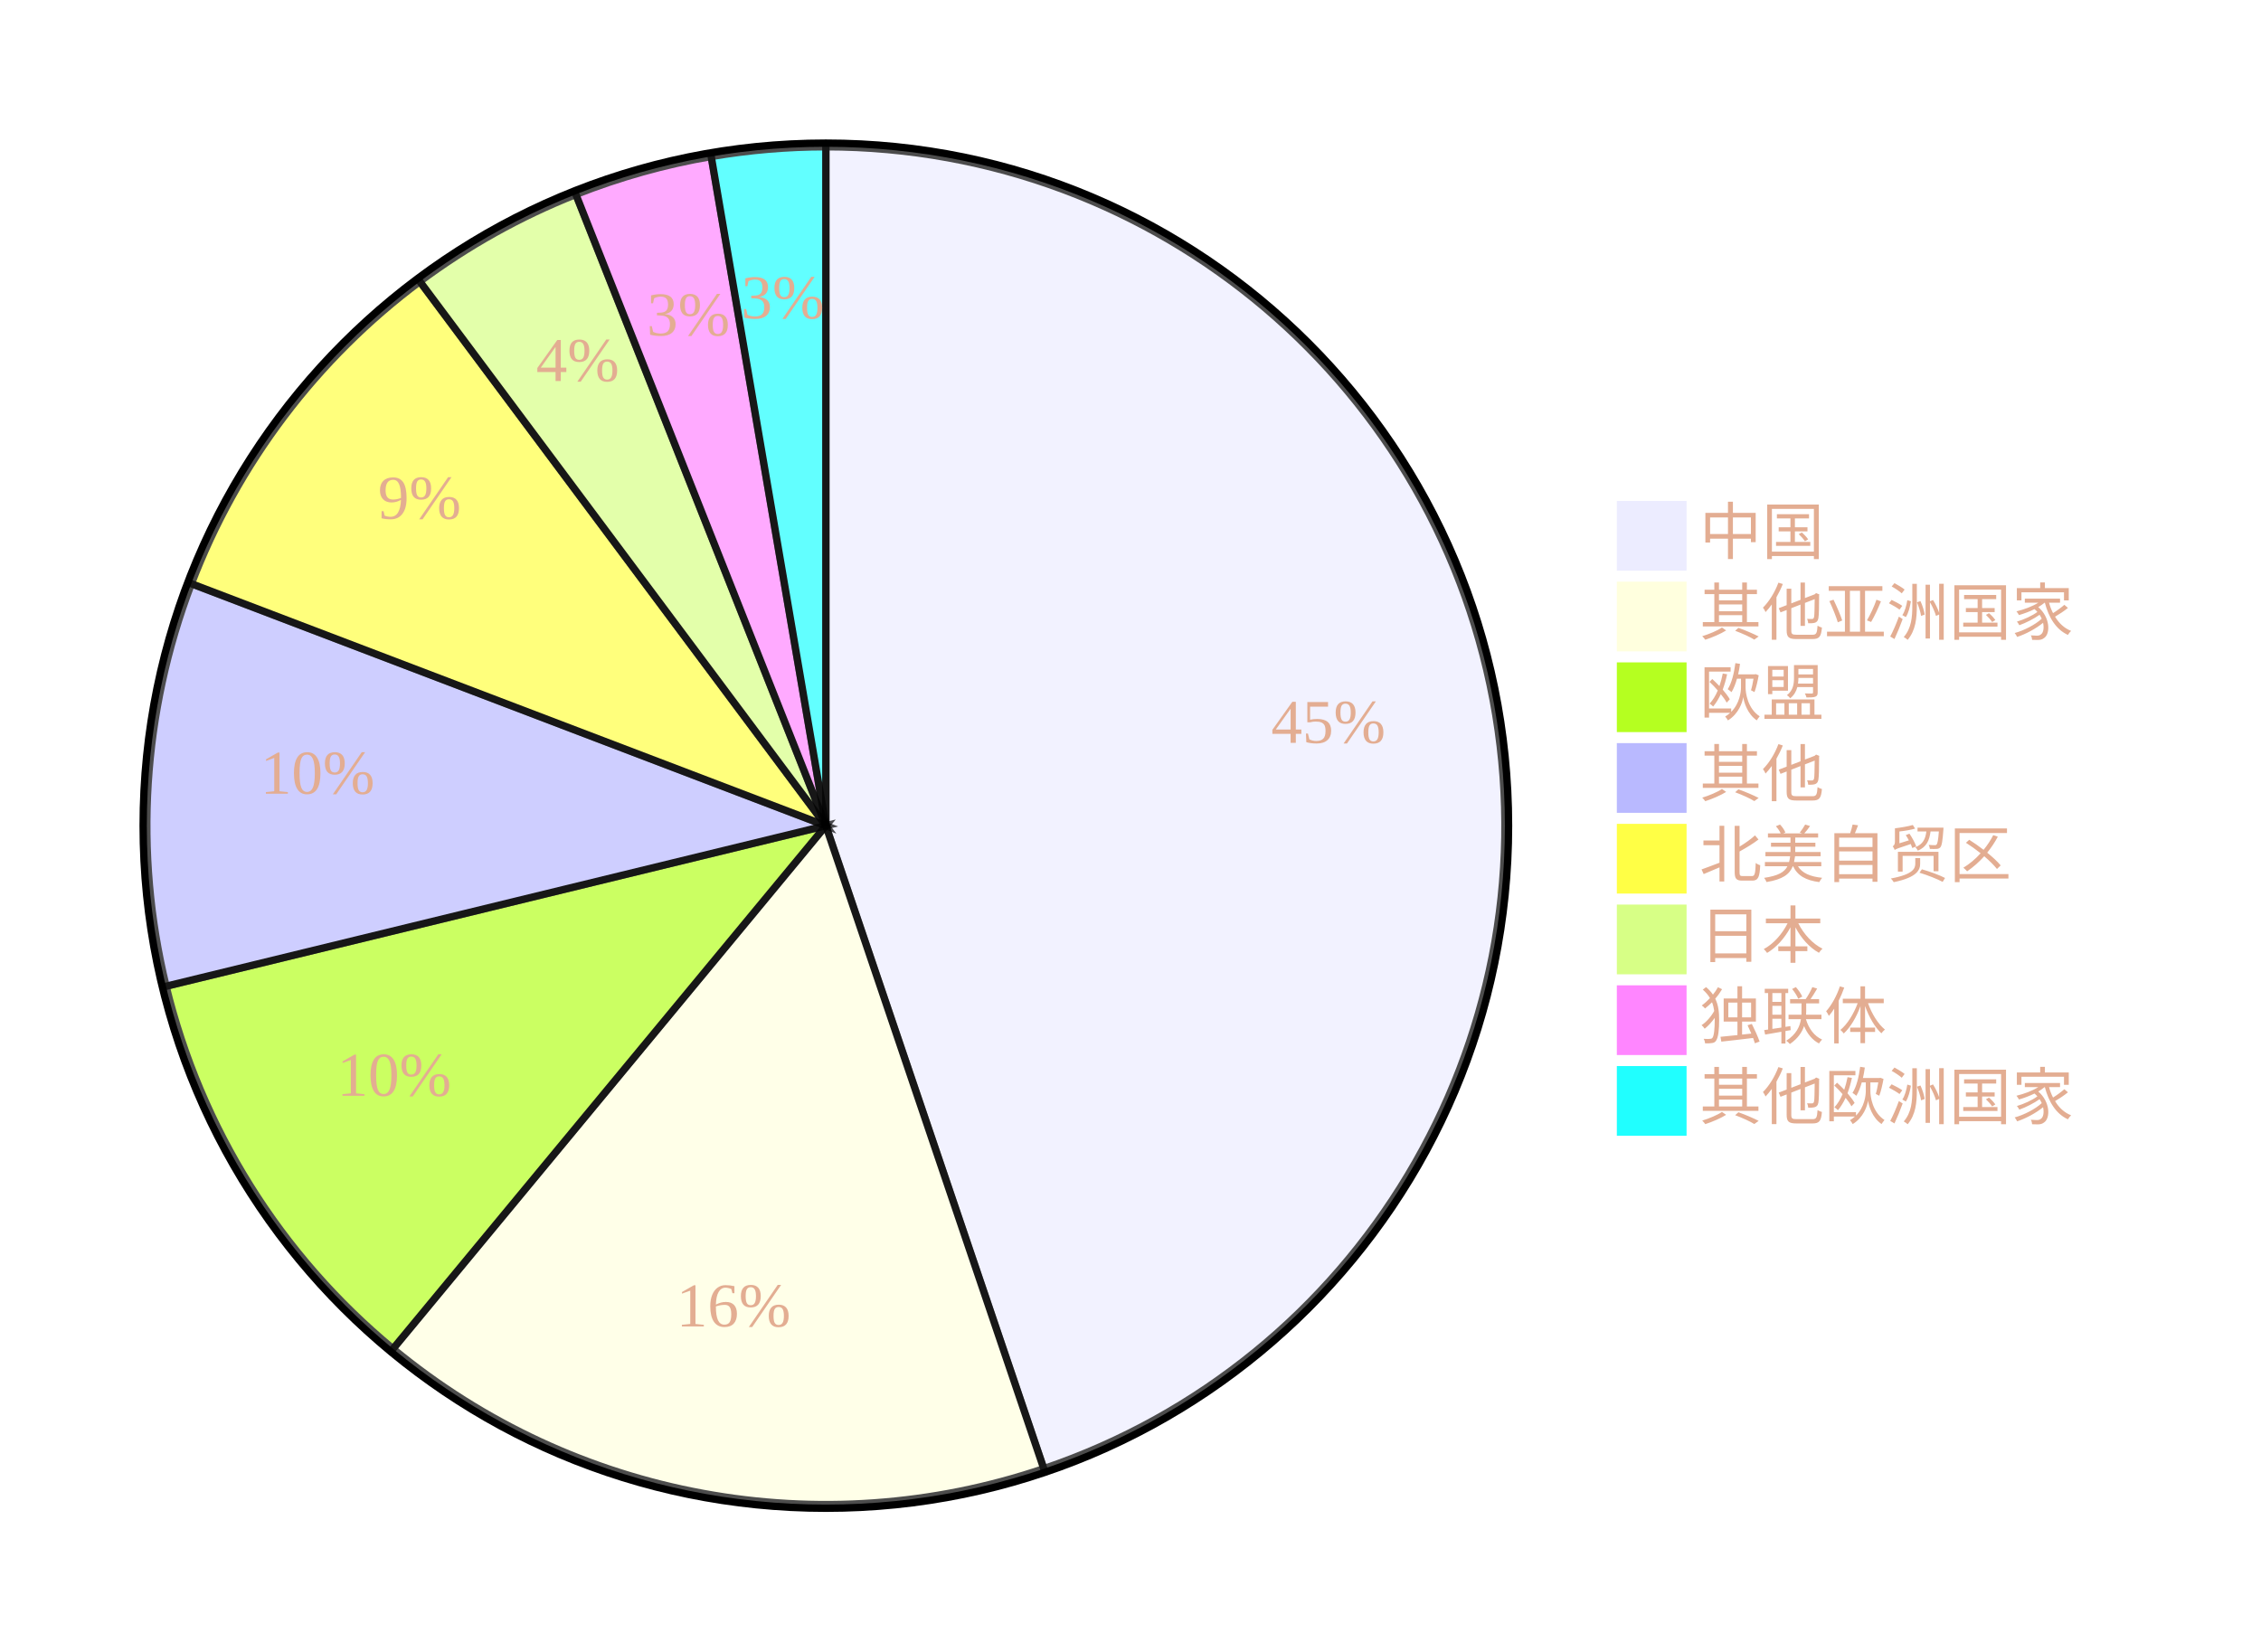
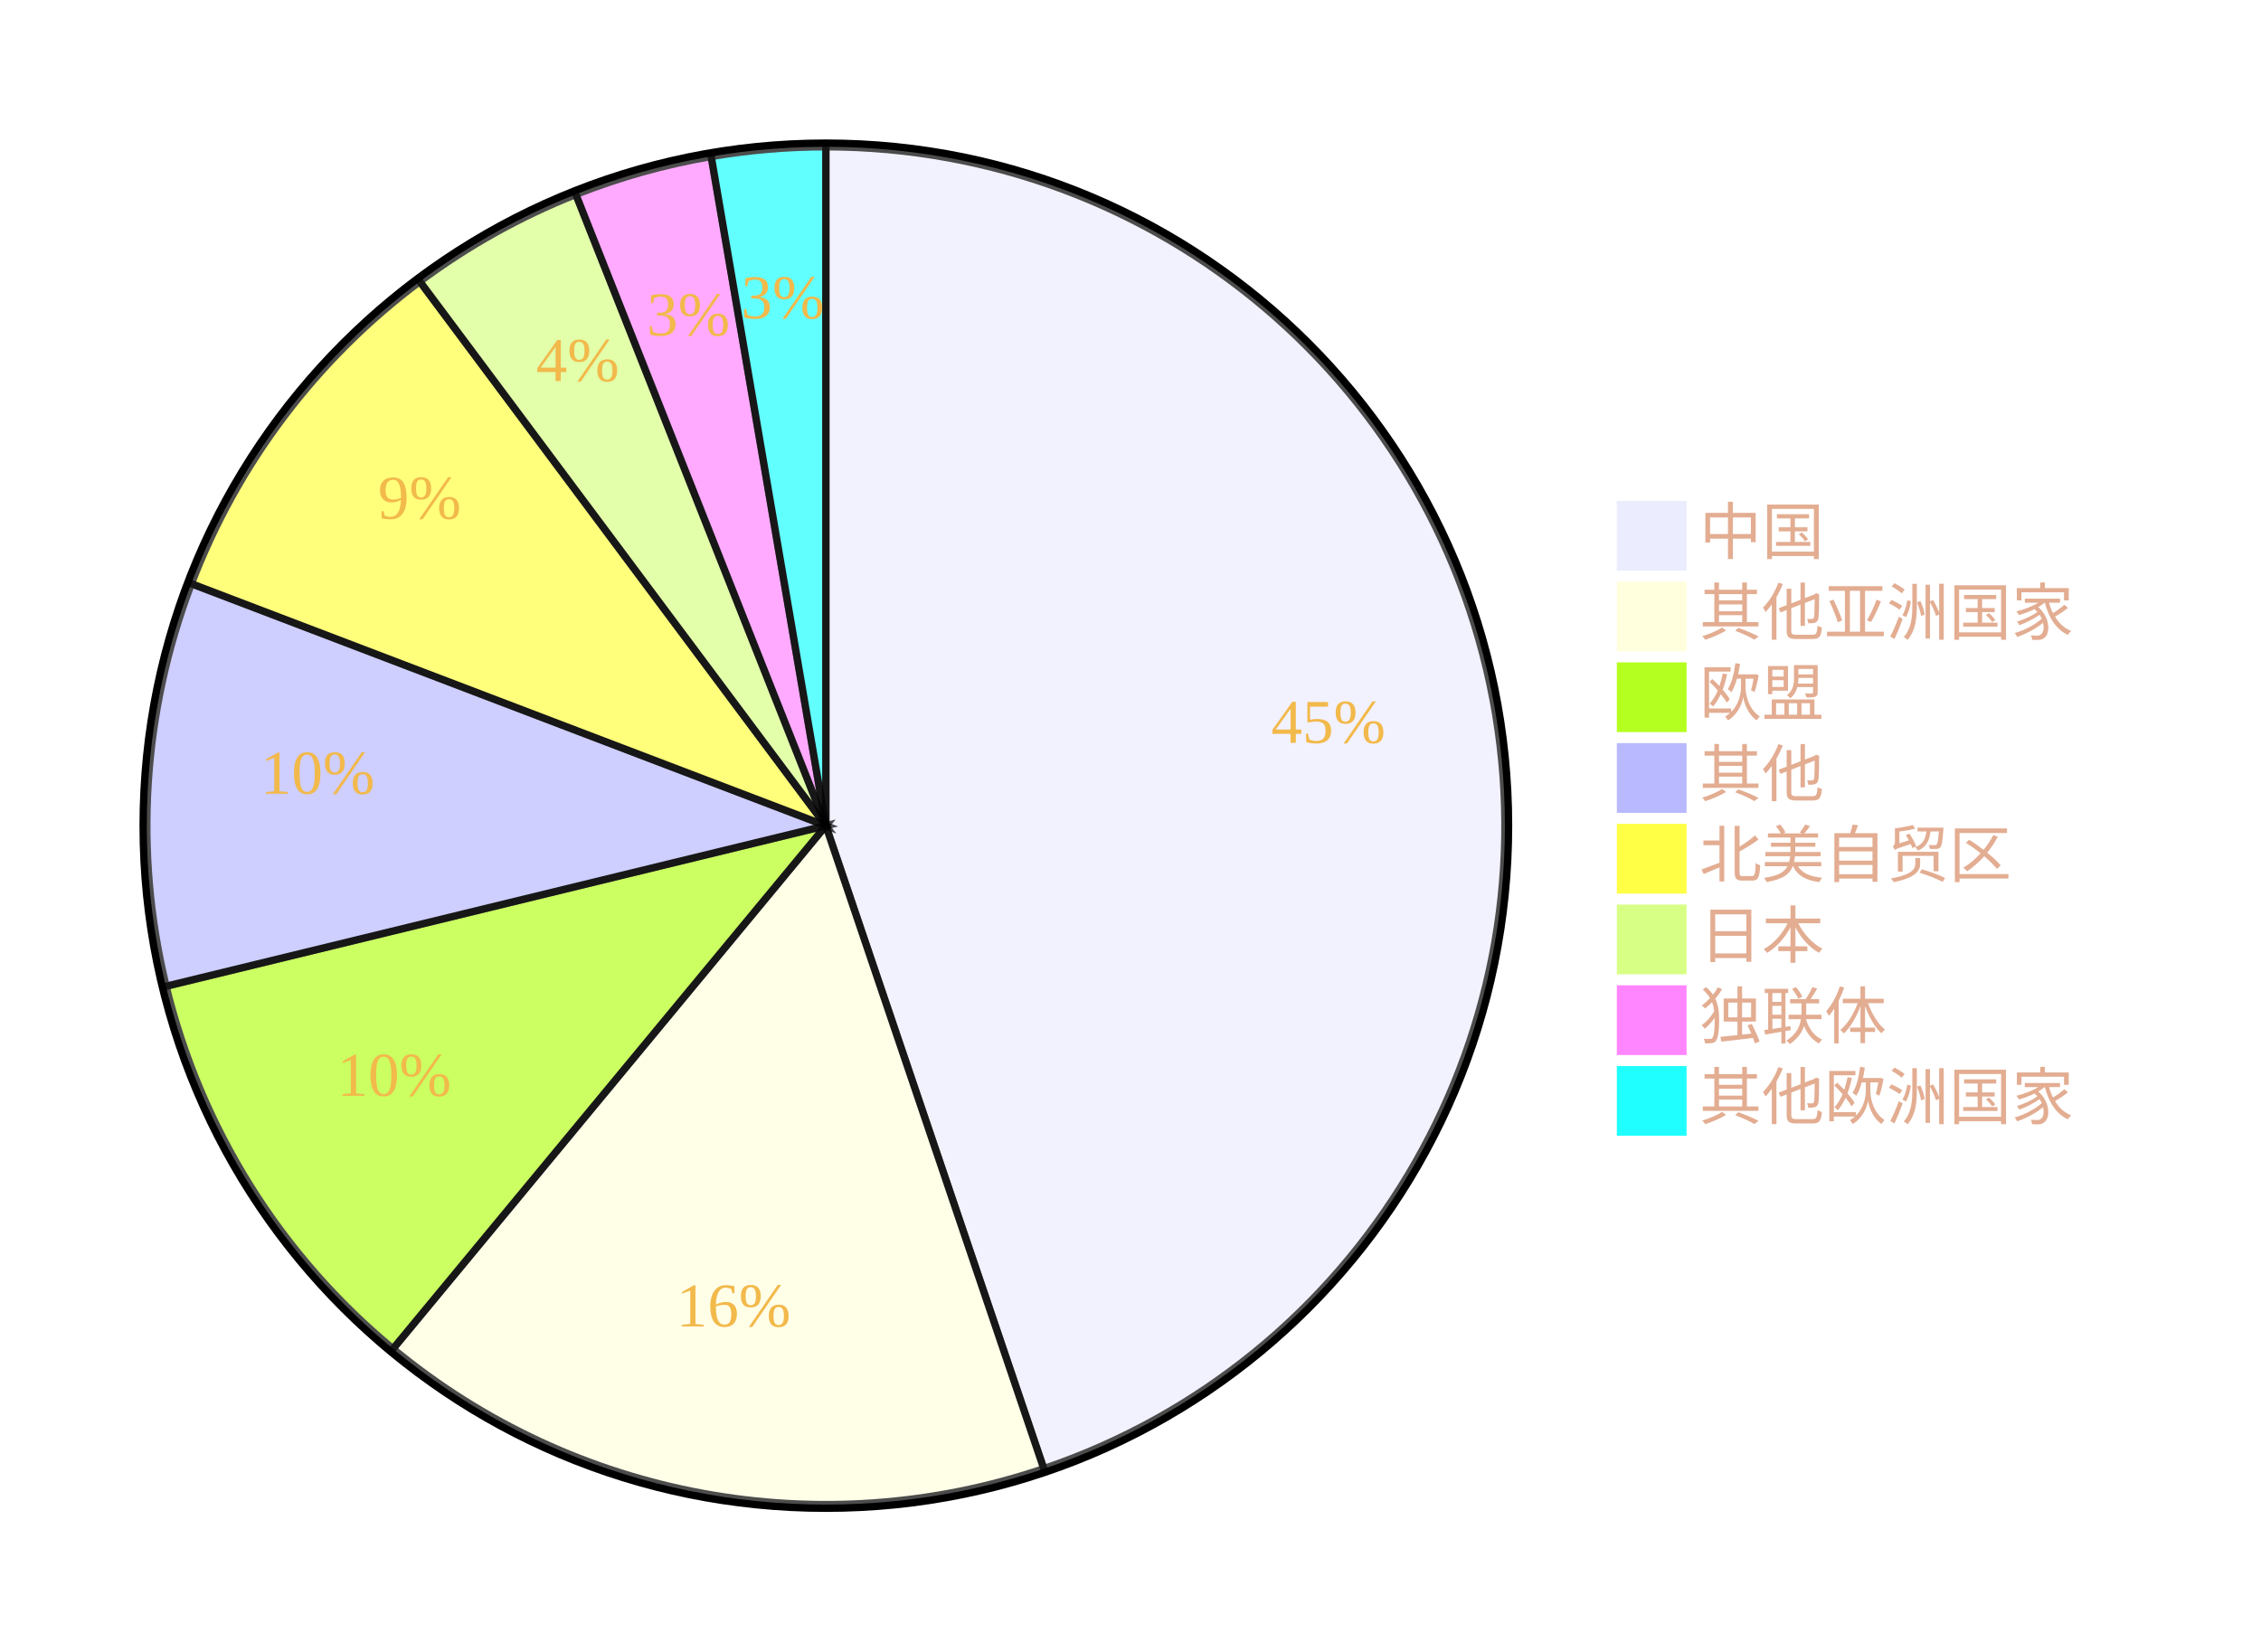
<svg xmlns="http://www.w3.org/2000/svg" aria-roledescription="pie" role="graphics-document document" style="max-width: 100%;" viewBox="0 0 616 450" width="100%" id="graph-div" height="100%">
-   <style>#graph-div{font-family:MiSans, :"trebuchet ms",verdana,arial,sans-serif;font-size:16px;fill:#E3AD92;}#graph-div .error-icon{fill:#552222;}#graph-div .error-text{fill:#552222;stroke:#552222;}#graph-div .edge-thickness-normal{stroke-width:1px;}#graph-div .edge-thickness-thick{stroke-width:3.5px;}#graph-div .edge-pattern-solid{stroke-dasharray:0;}#graph-div .edge-thickness-invisible{stroke-width:0;fill:none;}#graph-div .edge-pattern-dashed{stroke-dasharray:3;}#graph-div .edge-pattern-dotted{stroke-dasharray:2;}#graph-div .marker{fill:#E3AD92333;stroke:#333333;}#graph-div .marker.cross{stroke:#333333;}#graph-div svg{font-family:MiSans, :"trebuchet ms",verdana,arial,sans-serif;font-size:16px;}#graph-div p{margin:0;}#graph-div .pieCircle{stroke:black;stroke-width:2px;opacity:0.7;}#graph-div .pieOuterCircle{stroke:black;stroke-width:2px;fill:none;}#graph-div .pieTitleText{text-anchor:middle;font-size:25px;fill:#E3AD92;font-family:MiSans, :"trebuchet ms",verdana,arial,sans-serif;}#graph-div .slice{font-family:MiSans, :"trebuchet ms",verdana,arial,sans-serif;fill:#E3AD92;font-size:17px;}#graph-div .legend text{fill:#E3AD92;font-family:MiSans, :"trebuchet ms",verdana,arial,sans-serif;font-size:17px;}#graph-div :root{--mermaid-font-family:MiSans, :"trebuchet ms",verdana,arial,sans-serif;}</style>
+   <style>#graph-div{font-family:MiSans, :"trebuchet ms",verdana,arial,sans-serif;font-size:16px;fill:#E3AD92;}#graph-div .error-icon{fill:#552222;}#graph-div .error-text{fill:#552222;stroke:#552222;}#graph-div .edge-thickness-normal{stroke-width:1px;}#graph-div .edge-thickness-thick{stroke-width:3.5px;}#graph-div .edge-pattern-solid{stroke-dasharray:0;}#graph-div .edge-thickness-invisible{stroke-width:0;fill:none;}#graph-div .edge-pattern-dashed{stroke-dasharray:3;}#graph-div .edge-pattern-dotted{stroke-dasharray:2;}#graph-div .marker{fill:#E3AD92333;stroke:#333333;}#graph-div .marker.cross{stroke:#333333;}#graph-div svg{font-family:MiSans, :"trebuchet ms",verdana,arial,sans-serif;font-size:16px;}#graph-div p{margin:0;}#graph-div .pieCircle{stroke:black;stroke-width:2px;opacity:0.7;}#graph-div .pieOuterCircle{stroke:black;stroke-width:2px;fill:none;}#graph-div .pieTitleText{text-anchor:middle;font-size:25px;fill:#E3AD92;font-family:MiSans, :"trebuchet ms",verdana,arial,sans-serif;}#graph-div .slice{font-family:MiSans, :"trebuchet ms",verdana,arial,sans-serif;fill:#f2b94b;font-size:17px;}#graph-div .legend text{fill:#E3AD92;font-family:MiSans, :"trebuchet ms",verdana,arial,sans-serif;font-size:17px;}#graph-div :root{--mermaid-font-family:MiSans, :"trebuchet ms",verdana,arial,sans-serif;}</style>
  <g />
  <g transform="translate(225,225)">
    <circle class="pieOuterCircle" r="186" cy="0" cx="0" />
    <path class="pieCircle" fill="#ECECFF" d="M0,-185A185,185,0,0,1,59.375,175.213L0,0Z" />
    <path class="pieCircle" fill="#ffffde" d="M59.375,175.213A185,185,0,0,1,-117.923,142.545L0,0Z" />
    <path class="pieCircle" fill="hsl(80, 100%, 56.275%)" d="M-117.923,142.545A185,185,0,0,1,-179.752,43.752L0,0Z" />
    <path class="pieCircle" fill="hsl(240, 100%, 86.275%)" d="M-179.752,43.752A185,185,0,0,1,-172.851,-65.936L0,0Z" />
    <path class="pieCircle" fill="hsl(60, 100%, 63.529%)" d="M-172.851,-65.936A185,185,0,0,1,-110.612,-148.29L0,0Z" />
    <path class="pieCircle" fill="hsl(80, 100%, 76.275%)" d="M-110.612,-148.29A185,185,0,0,1,-68.103,-172.009L0,0Z" />
    <path class="pieCircle" fill="hsl(300, 100%, 76.275%)" d="M-68.103,-172.009A185,185,0,0,1,-31.234,-182.344L0,0Z" />
    <path class="pieCircle" fill="hsl(180, 100%, 56.275%)" d="M-31.234,-182.344A185,185,0,0,1,0,-185L0,0Z" />
    <text style="text-anchor: middle;" class="slice" transform="translate(136.9027,-22.56591)">45%</text>
    <text style="text-anchor: middle;" class="slice" transform="translate(-25.1423,136.453)">16%</text>
    <text style="text-anchor: middle;" class="slice" transform="translate(-117.6153,73.60843)">10%</text>
    <text style="text-anchor: middle;" class="slice" transform="translate(-138.4762,-8.712185)">10%</text>
    <text style="text-anchor: middle;" class="slice" transform="translate(-110.694,-83.65647)">9%</text>
    <text style="text-anchor: middle;" class="slice" transform="translate(-67.60595,-121.1652)">4%</text>
    <text style="text-anchor: middle;" class="slice" transform="translate(-37.45255,-133.5997)">3%</text>
    <text style="text-anchor: middle;" class="slice" transform="translate(-11.75508,-138.2512)">3%</text>
    <text class="pieTitleText" y="-200" x="0" />
    <g transform="translate(216,-88)" class="legend">
      <rect style="fill: rgb(236, 236, 255); stroke: rgb(236, 236, 255);" height="18" width="18" />
      <text y="14" x="22">中国</text>
    </g>
    <g transform="translate(216,-66)" class="legend">
      <rect style="fill: rgb(255, 255, 222); stroke: rgb(255, 255, 222);" height="18" width="18" />
      <text y="14" x="22">其他亚洲国家</text>
    </g>
    <g transform="translate(216,-44)" class="legend">
      <rect style="fill: rgb(181, 255, 32); stroke: rgb(181, 255, 32);" height="18" width="18" />
      <text y="14" x="22">欧盟</text>
    </g>
    <g transform="translate(216,-22)" class="legend">
      <rect style="fill: rgb(185, 185, 255); stroke: rgb(185, 185, 255);" height="18" width="18" />
      <text y="14" x="22">其他</text>
    </g>
    <g transform="translate(216,0)" class="legend">
      <rect style="fill: rgb(255, 255, 69); stroke: rgb(255, 255, 69);" height="18" width="18" />
      <text y="14" x="22">北美自贸区</text>
    </g>
    <g transform="translate(216,22)" class="legend">
      <rect style="fill: rgb(215, 255, 134); stroke: rgb(215, 255, 134);" height="18" width="18" />
      <text y="14" x="22">日本</text>
    </g>
    <g transform="translate(216,44)" class="legend">
      <rect style="fill: rgb(255, 134, 255); stroke: rgb(255, 134, 255);" height="18" width="18" />
      <text y="14" x="22">独联体</text>
    </g>
    <g transform="translate(216,66)" class="legend">
      <rect style="fill: rgb(32, 255, 255); stroke: rgb(32, 255, 255);" height="18" width="18" />
      <text y="14" x="22">其他欧洲国家</text>
    </g>
  </g>
</svg>
